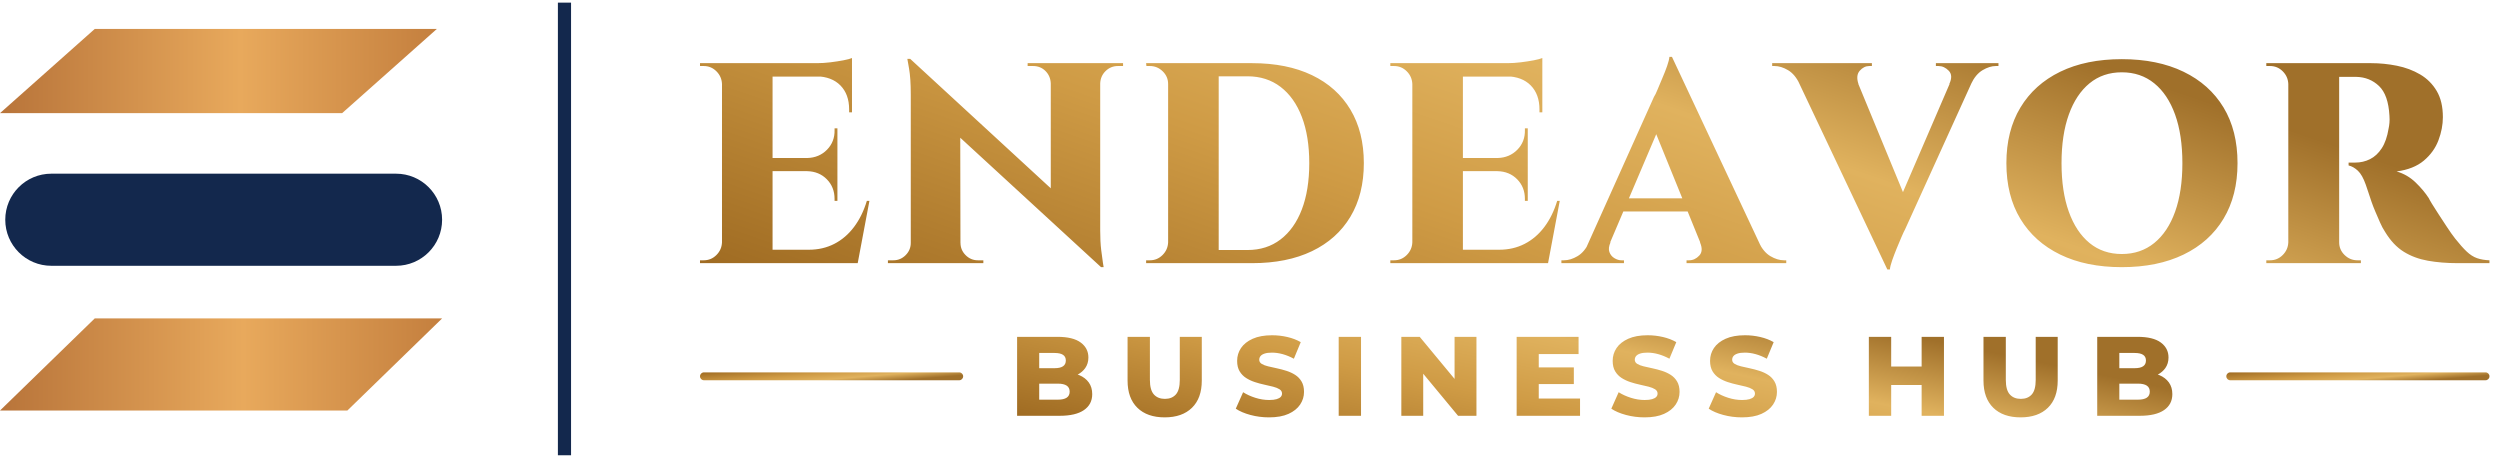
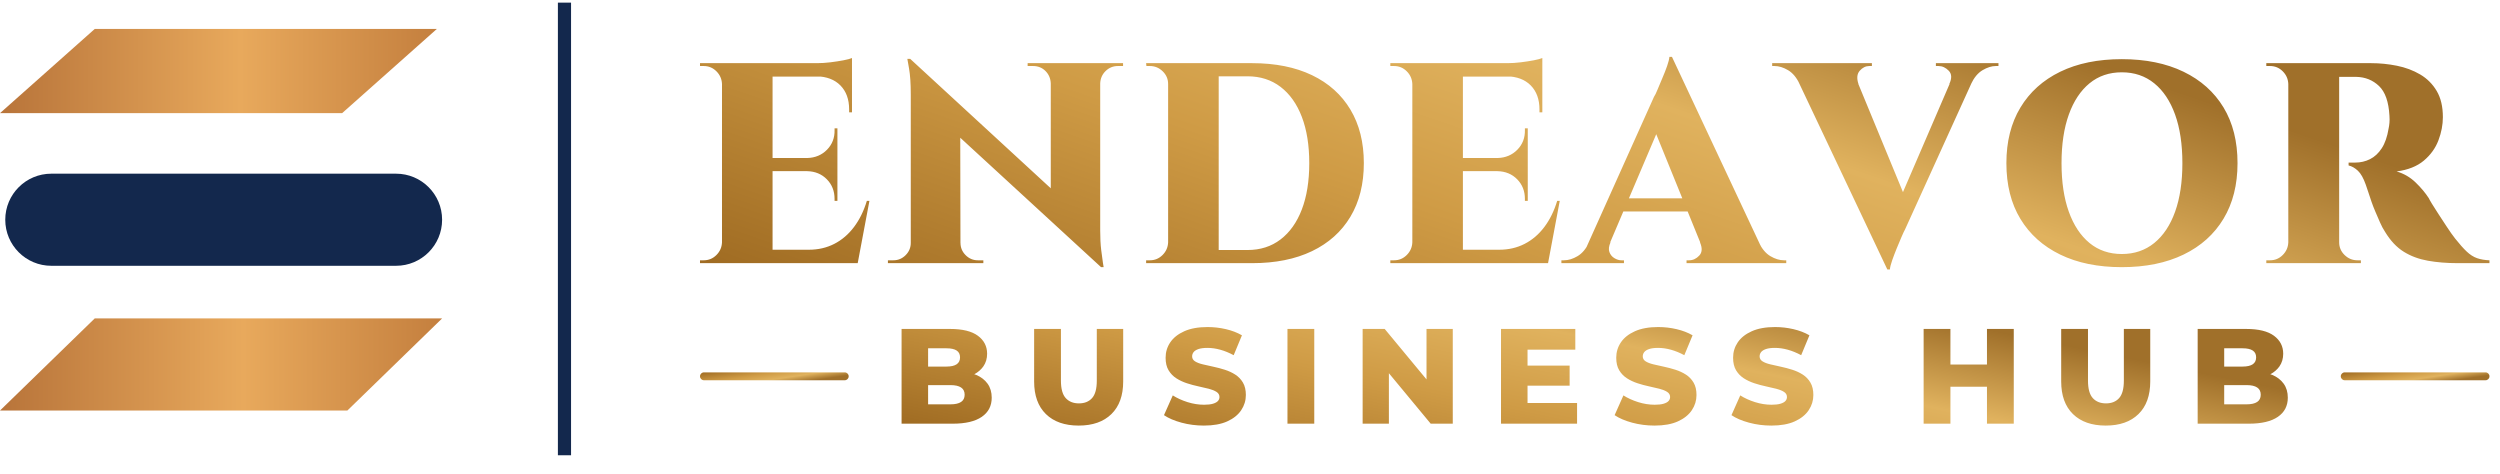
<svg xmlns="http://www.w3.org/2000/svg" viewBox="0 0 950 180" role="img" aria-label="Endeavor Business Hub">
  <defs>
    <linearGradient id="g" x1="0" y1="0" x2="1" y2="0.35">
      <stop offset="0" stop-color="#9f6b22" />
      <stop offset="0.45" stop-color="#cf9b45" />
      <stop offset="0.72" stop-color="#e0b25e" />
      <stop offset="1" stop-color="#a0702a" />
    </linearGradient>
    <linearGradient id="gb" x1="0" y1="0" x2="1" y2="0">
      <stop offset="0" stop-color="#b8743a" />
      <stop offset="0.55" stop-color="#e8a95c" />
      <stop offset="1" stop-color="#c47f3e" />
    </linearGradient>
  </defs>
  <path d="M36 11 H166 L130 43 H0 Z" fill="url(#gb)" />
  <rect x="2" y="66" width="166" height="35" rx="17.5" fill="#13284d" />
  <path d="M36 121 H168 L132 156 H0 Z" fill="url(#gb)" />
  <rect x="212" y="1" width="5" height="172" fill="#13284d" />
  <g fill="url(#g)">
    <path transform="translate(262.09 100.00) scale(0.10857 -0.10857)" d="M290 700V0H113V700ZM552 47 585 0H287V47ZM517 368V322H287V368ZM568 700V653H287V700ZM629 218 588 0H381L417 47Q466 47 506.0 67.5Q546 88 575.0 126.5Q604 165 620 218ZM517 324V218H507V225Q507 266 480.0 293.5Q453 321 411 322V324ZM517 472V366H411V368Q453 369 480.5 397.0Q508 425 507 466V472ZM568 656V528H558V538Q558 591 527.5 622.0Q497 653 443 654V656ZM568 718V689L446 700Q468 700 492.5 703.0Q517 706 538.0 710.0Q559 714 568 718ZM116 73V0H36V10Q36 10 42.5 10.0Q49 10 49 10Q75 10 93.5 28.5Q112 47 113 73ZM116 627H113Q112 653 93.5 671.5Q75 690 49 690Q49 690 42.5 690.0Q36 690 36 690V700H116ZM771.737 715 1427.737 111 1439.737 -14 783.737 589ZM776.737 71V0H693.737V10Q693.737 10 702.737 10.0Q711.737 10 712.737 10Q737.737 10 755.737 28.0Q773.737 46 773.737 71ZM947.737 71Q947.737 46 965.737 28.0Q983.737 10 1008.737 10Q1009.737 10 1018.737 10.0Q1027.737 10 1027.737 10V0H944.737V71ZM771.737 715 946.737 530 947.737 0H773.737V590Q773.737 647 767.737 681.0Q761.737 715 761.737 715ZM1436.737 700V114Q1436.737 75 1440.237 46.0Q1443.737 17 1446.237 1.5Q1448.737 -14 1448.737 -14H1439.737L1263.737 183V700ZM1516.737 700V690Q1516.737 690 1507.737 690.0Q1498.737 690 1498.737 690Q1473.737 690 1455.737 672.5Q1437.737 655 1436.737 629H1433.737V700ZM1182.737 700H1265.737V629H1263.737Q1262.737 655 1245.237 672.5Q1227.737 690 1201.737 690Q1201.737 690 1192.737 690.0Q1183.737 690 1182.737 690ZM1968.474 700Q2090.474 700 2177.974 658.0Q2265.474 616 2312.474 537.5Q2359.474 459 2359.474 350Q2359.474 241 2312.474 162.5Q2265.474 84 2177.974 42.0Q2090.474 0 1968.474 0H1722.474L1721.474 46Q1759.474 46 1794.474 46.0Q1829.474 46 1858.474 46.0Q1887.474 46 1908.474 46.0Q1929.474 46 1940.974 46.0Q1952.474 46 1952.474 46Q2019.474 46 2067.974 83.0Q2116.474 120 2142.474 188.0Q2168.474 256 2168.474 350Q2168.474 444 2142.474 512.0Q2116.474 580 2067.974 617.0Q2019.474 654 1952.474 654Q1952.474 654 1940.474 654.0Q1928.474 654 1905.974 654.0Q1883.474 654 1853.974 654.0Q1824.474 654 1787.974 654.0Q1751.474 654 1711.474 654V700ZM1851.474 700V0H1674.474V700ZM1677.474 73V0H1597.474V10Q1597.474 10 1603.974 10.0Q1610.474 10 1610.474 10Q1636.474 10 1654.974 28.5Q1673.474 47 1674.474 73ZM1677.474 627H1674.474Q1674.474 653 1655.474 671.5Q1636.474 690 1610.474 690Q1610.474 690 1604.474 690.0Q1598.474 690 1598.474 690L1597.474 700H1677.474ZM2706.211 700V0H2529.211V700ZM2968.211 47 3001.211 0H2703.211V47ZM2933.211 368V322H2703.211V368ZM2984.211 700V653H2703.211V700ZM3045.211 218 3004.211 0H2797.211L2833.211 47Q2882.211 47 2922.211 67.5Q2962.211 88 2991.211 126.5Q3020.211 165 3036.211 218ZM2933.211 324V218H2923.211V225Q2923.211 266 2896.211 293.5Q2869.211 321 2827.211 322V324ZM2933.211 472V366H2827.211V368Q2869.211 369 2896.711 397.0Q2924.211 425 2923.211 466V472ZM2984.211 656V528H2974.211V538Q2974.211 591 2943.711 622.0Q2913.211 653 2859.211 654V656ZM2984.211 718V689L2862.211 700Q2884.211 700 2908.711 703.0Q2933.211 706 2954.211 710.0Q2975.211 714 2984.211 718ZM2532.211 73V0H2452.211V10Q2452.211 10 2458.711 10.0Q2465.211 10 2465.211 10Q2491.211 10 2509.711 28.5Q2528.211 47 2529.211 73ZM2532.211 627H2529.211Q2528.211 653 2509.711 671.5Q2491.211 690 2465.211 690Q2465.211 690 2458.711 690.0Q2452.211 690 2452.211 690V700H2532.211ZM3437.947 722 3773.947 6H3563.947L3363.947 498ZM3222.947 73Q3213.947 53 3218.947 39.0Q3223.947 25 3236.447 17.5Q3248.947 10 3260.947 10H3269.947V0H3050.947V10Q3050.947 10 3055.447 10.0Q3059.947 10 3059.947 10Q3082.947 10 3107.447 24.5Q3131.947 39 3147.947 73ZM3437.947 722 3438.947 583 3191.947 3H3114.947L3374.947 582Q3379.947 589 3387.447 607.5Q3394.947 626 3404.447 648.0Q3413.947 670 3420.947 690.0Q3427.947 710 3428.947 722ZM3530.947 227V181H3241.947V227ZM3535.947 73H3741.947Q3757.947 39 3782.447 24.5Q3806.947 10 3829.947 10Q3829.947 10 3833.947 10.0Q3837.947 10 3837.947 10V0H3488.947V10H3497.947Q3517.947 10 3533.447 26.5Q3548.947 43 3535.947 73ZM4191.684 -22 3852.684 694H4062.684L4265.684 202ZM4191.684 -22 4189.684 117 4439.684 697H4516.684L4253.684 118Q4249.684 111 4241.684 92.5Q4233.684 74 4224.684 52.0Q4215.684 30 4208.684 10.0Q4201.684 -10 4200.684 -22ZM4408.684 627Q4422.684 657 4406.684 673.5Q4390.684 690 4370.684 690H4361.684V700H4580.684V690Q4580.684 690 4576.184 690.0Q4571.684 690 4571.684 690Q4549.684 690 4525.184 675.5Q4500.684 661 4484.684 627ZM4090.684 627H3884.684Q3868.684 661 3844.184 675.5Q3819.684 690 3796.684 690Q3796.684 690 3792.684 690.0Q3788.684 690 3788.684 690V700H4137.684V690H4128.684Q4109.684 690 4095.184 673.5Q4080.684 657 4090.684 627ZM5012.421 714Q5137.421 714 5228.421 670.0Q5319.421 626 5368.421 545.0Q5417.421 464 5417.421 350Q5417.421 237 5368.421 155.5Q5319.421 74 5228.421 30.0Q5137.421 -14 5012.421 -14Q4887.421 -14 4796.921 30.0Q4706.421 74 4657.421 155.0Q4608.421 236 4608.421 350Q4608.421 463 4657.421 544.5Q4706.421 626 4796.921 670.0Q4887.421 714 5012.421 714ZM5012.421 32Q5078.421 32 5125.921 70.5Q5173.421 109 5198.921 180.0Q5224.421 251 5224.421 350Q5224.421 449 5198.921 520.0Q5173.421 591 5125.921 629.5Q5078.421 668 5012.421 668Q4946.421 668 4899.421 629.5Q4852.421 591 4826.921 520.0Q4801.421 449 4801.421 350Q4801.421 251 4826.921 180.0Q4852.421 109 4899.421 70.5Q4946.421 32 5012.421 32ZM5760.158 700H5885.158Q5930.158 700 5975.158 691.0Q6020.158 682 6056.658 660.5Q6093.158 639 6114.658 602.5Q6136.158 566 6136.158 511Q6136.158 471 6120.658 430.0Q6105.158 389 6069.658 359.0Q6034.158 329 5974.158 321Q6012.158 310 6040.658 282.5Q6069.158 255 6087.158 227Q6088.158 224 6097.158 209.0Q6106.158 194 6120.658 172.0Q6135.158 150 6150.158 127.0Q6165.158 104 6179.158 86Q6202.158 57 6219.658 40.5Q6237.158 24 6255.658 17.5Q6274.158 11 6299.158 10V0H6188.158Q6131.158 0 6083.658 8.5Q6036.158 17 5999.158 40.0Q5962.158 63 5934.158 109Q5924.158 124 5916.158 142.5Q5908.158 161 5900.158 179.5Q5892.158 198 5886.158 215.5Q5880.158 233 5875.158 248.5Q5870.158 264 5866.158 275Q5854.158 309 5838.658 323.5Q5823.158 338 5806.158 342V352Q5809.158 352 5816.658 352.0Q5824.158 352 5829.158 352Q5857.158 352 5881.158 364.0Q5905.158 376 5922.158 402.0Q5939.158 428 5946.158 471Q5948.158 480 5949.158 491.0Q5950.158 502 5949.158 516Q5945.158 589 5912.658 620.0Q5880.158 651 5833.158 652Q5823.158 652 5811.158 652.0Q5799.158 652 5788.158 652.0Q5777.158 652 5770.158 652Q5770.158 652 5767.658 664.0Q5765.158 676 5762.658 688.0Q5760.158 700 5760.158 700ZM5773.158 700V0H5595.158V700ZM5598.158 73V0H5518.158V10Q5520.158 10 5525.158 10.0Q5530.158 10 5531.158 10Q5557.158 10 5575.658 28.5Q5594.158 47 5595.158 73ZM5598.158 627H5595.158Q5594.158 653 5575.658 671.5Q5557.158 690 5531.158 690Q5530.158 690 5525.158 690.0Q5520.158 690 5518.158 690V700H5598.158ZM5770.158 73H5773.158Q5773.158 47 5792.158 28.5Q5811.158 10 5837.158 10Q5839.158 10 5843.658 10.0Q5848.158 10 5849.158 10V0H5770.158Z" />
-     <rect x="266" y="141.5" width="100" height="3" rx="1.5" />
-     <rect x="846" y="141.5" width="100" height="3" rx="1.5" />
-     <path transform="translate(383.50 158.00) scale(0.04286 -0.04286)" d="M70 0V700H428Q566 700 634.0 649.5Q702 599 702 517Q702 463 674 423Q649 388 607 365Q614 363 620 361Q675 338 705.5 295.5Q736 253 736 192Q736 101 662.5 50.5Q589 0 448 0ZM266 143H432Q483 143 509.5 160.5Q536 178 536.0 214.0Q536 250 509.5 267.5Q483 285 432 285H266ZM266 422H402Q452 422 477.0 439.0Q502 456 502.0 490.0Q502 524 477.0 540.5Q452 557 402 557H266ZM1378.4 -14Q1223.4 -14 1136.4 71.0Q1049.4 156 1049.4 312V700H1247.4V318Q1247.4 228 1282.9 189.0Q1318.4 150 1380.4 150Q1442.4 150 1477.4 189.0Q1512.4 228 1512.4 318V700H1707.4V312Q1707.4 156 1620.4 71.0Q1533.4 -14 1378.4 -14ZM2303.8 -14Q2217.8 -14 2138.3 7.5Q2058.8 29 2008.8 63L2073.8 209Q2120.8 179 2182.3 159.5Q2243.8 140 2304.8 140Q2345.8 140 2370.8 147.5Q2395.8 155 2407.3 167.5Q2418.8 180 2418.8 197Q2418.8 221 2396.8 235.0Q2374.8 249 2339.8 258.0Q2304.8 267 2262.3 276.0Q2219.8 285 2177.3 299.0Q2134.8 313 2099.8 335.5Q2064.8 358 2042.8 394.5Q2020.8 431 2020.8 487Q2020.8 550 2055.3 601.0Q2089.8 652 2158.8 683.0Q2227.8 714 2330.8 714Q2399.8 714 2466.3 698.5Q2532.8 683 2584.8 653L2523.8 506Q2473.8 533 2424.8 546.5Q2375.8 560 2329.8 560Q2288.8 560 2263.8 551.5Q2238.8 543 2227.8 529.0Q2216.8 515 2216.8 497Q2216.8 474 2238.3 460.5Q2259.8 447 2295.3 438.5Q2330.8 430 2373.3 421.0Q2415.8 412 2458.3 398.5Q2500.8 385 2535.8 362.5Q2570.8 340 2592.3 303.5Q2613.8 267 2613.8 212Q2613.8 151 2579.3 99.5Q2544.8 48 2476.3 17.0Q2407.8 -14 2303.8 -14ZM2921.2 0V700H3119.2V0ZM3476.6 0V700H3639.6L3948.6 327V700H4142.6V0H3979.6L3670.6 373V0ZM4499.0 0V700H5048.0V547H4695.0V429H5006.0V281H4695.0V153H5061.0V0ZM5633.4 -14Q5547.4 -14 5467.9 7.5Q5388.4 29 5338.4 63L5403.4 209Q5450.4 179 5511.9 159.5Q5573.4 140 5634.4 140Q5675.4 140 5700.4 147.5Q5725.4 155 5736.9 167.5Q5748.4 180 5748.4 197Q5748.4 221 5726.4 235.0Q5704.4 249 5669.4 258.0Q5634.4 267 5591.9 276.0Q5549.4 285 5506.9 299.0Q5464.4 313 5429.4 335.5Q5394.4 358 5372.4 394.5Q5350.4 431 5350.4 487Q5350.4 550 5384.9 601.0Q5419.4 652 5488.4 683.0Q5557.4 714 5660.4 714Q5729.4 714 5795.9 698.5Q5862.4 683 5914.4 653L5853.4 506Q5803.4 533 5754.4 546.5Q5705.4 560 5659.4 560Q5618.4 560 5593.4 551.5Q5568.4 543 5557.4 529.0Q5546.4 515 5546.4 497Q5546.4 474 5567.9 460.5Q5589.4 447 5624.9 438.5Q5660.4 430 5702.9 421.0Q5745.4 412 5787.9 398.5Q5830.4 385 5865.4 362.5Q5900.4 340 5921.9 303.5Q5943.4 267 5943.4 212Q5943.4 151 5908.9 99.5Q5874.4 48 5805.9 17.0Q5737.4 -14 5633.4 -14ZM6496.8 -14Q6410.8 -14 6331.3 7.5Q6251.8 29 6201.8 63L6266.8 209Q6313.8 179 6375.3 159.5Q6436.8 140 6497.8 140Q6538.8 140 6563.8 147.5Q6588.8 155 6600.3 167.5Q6611.8 180 6611.8 197Q6611.8 221 6589.8 235.0Q6567.8 249 6532.8 258.0Q6497.8 267 6455.3 276.0Q6412.8 285 6370.3 299.0Q6327.8 313 6292.8 335.5Q6257.8 358 6235.8 394.5Q6213.8 431 6213.8 487Q6213.8 550 6248.3 601.0Q6282.8 652 6351.8 683.0Q6420.8 714 6523.8 714Q6592.8 714 6659.3 698.5Q6725.8 683 6777.8 653L6716.8 506Q6666.8 533 6617.8 546.5Q6568.8 560 6522.8 560Q6481.8 560 6456.8 551.5Q6431.8 543 6420.8 529.0Q6409.8 515 6409.8 497Q6409.8 474 6431.3 460.5Q6452.8 447 6488.3 438.5Q6523.8 430 6566.3 421.0Q6608.8 412 6651.3 398.5Q6693.8 385 6728.8 362.5Q6763.8 340 6785.3 303.5Q6806.8 267 6806.8 212Q6806.8 151 6772.3 99.5Q6737.8 48 6669.3 17.0Q6600.8 -14 6496.8 -14ZM8089.6 0V273H7819.6V0H7621.6V700H7819.6V437H8089.6V700H8287.6V0ZM8967 -14Q8812 -14 8725 71.0Q8638 156 8638 312V700H8836V318Q8836 228 8871.5 189.0Q8907 150 8969 150Q9031 150 9066 189.0Q9101 228 9101 318V700H9296V312Q9296 156 9209 71.0Q9122 -14 8967 -14ZM9646.4 0V700H10004.4Q10142.4 700 10210.4 649.5Q10278.4 599 10278.4 517Q10278.4 463 10250.4 423Q10225.4 388 10183.4 365Q10190.4 363 10196.4 361Q10251.4 338 10281.9 295.5Q10312.4 253 10312.4 192Q10312.4 101 10238.9 50.5Q10165.4 0 10024.4 0ZM9842.4 143H10008.4Q10059.4 143 10085.9 160.5Q10112.4 178 10112.4 214.0Q10112.4 250 10085.9 267.5Q10059.4 285 10008.4 285H9842.4ZM9842.4 422H9978.4Q10028.4 422 10053.4 439.0Q10078.4 456 10078.4 490.0Q10078.4 524 10053.4 540.5Q10028.4 557 9978.4 557H9842.4Z" />
+     <rect x="266" y="141.5" width="56.5" height="3" rx="1.5" />
+     <rect x="889.5" y="141.5" width="56.5" height="3" rx="1.5" />
+     <path transform="translate(339.00 161.00) scale(0.05143 -0.05143)" d="M70 0V700H428Q566 700 634.0 649.5Q702 599 702 517Q702 463 674 423Q649 388 607 365Q614 363 620 361Q675 338 705.5 295.5Q736 253 736 192Q736 101 662.5 50.5Q589 0 448 0ZM266 143H432Q483 143 509.5 160.5Q536 178 536.0 214.0Q536 250 509.5 267.5Q483 285 432 285H266ZM266 422H402Q452 422 477.0 439.0Q502 456 502.0 490.0Q502 524 477.0 540.5Q452 557 402 557H266ZM1378.4 -14Q1223.4 -14 1136.4 71.0Q1049.4 156 1049.4 312V700H1247.4V318Q1247.4 228 1282.9 189.0Q1318.4 150 1380.4 150Q1442.4 150 1477.4 189.0Q1512.4 228 1512.4 318V700H1707.4V312Q1707.4 156 1620.4 71.0Q1533.4 -14 1378.4 -14ZM2303.8 -14Q2217.8 -14 2138.3 7.5Q2058.8 29 2008.8 63L2073.8 209Q2120.8 179 2182.3 159.5Q2243.8 140 2304.8 140Q2345.8 140 2370.8 147.5Q2395.8 155 2407.3 167.5Q2418.8 180 2418.8 197Q2418.8 221 2396.8 235.0Q2374.8 249 2339.8 258.0Q2304.8 267 2262.3 276.0Q2219.8 285 2177.3 299.0Q2134.8 313 2099.8 335.5Q2064.8 358 2042.8 394.5Q2020.8 431 2020.8 487Q2020.8 550 2055.3 601.0Q2089.8 652 2158.8 683.0Q2227.8 714 2330.8 714Q2399.8 714 2466.3 698.5Q2532.8 683 2584.8 653L2523.8 506Q2473.8 533 2424.8 546.5Q2375.8 560 2329.8 560Q2288.8 560 2263.8 551.5Q2238.8 543 2227.8 529.0Q2216.8 515 2216.8 497Q2216.8 474 2238.3 460.5Q2259.8 447 2295.3 438.5Q2330.8 430 2373.3 421.0Q2415.8 412 2458.3 398.5Q2500.8 385 2535.8 362.5Q2570.8 340 2592.3 303.5Q2613.8 267 2613.8 212Q2613.8 151 2579.3 99.5Q2544.8 48 2476.3 17.0Q2407.8 -14 2303.8 -14ZM2921.2 0V700H3119.2V0ZM3476.6 0V700H3639.6L3948.6 327V700H4142.6V0H3979.6L3670.6 373V0ZM4499.0 0V700H5048.0V547H4695.0V429H5006.0V281H4695.0V153H5061.0V0ZM5633.4 -14Q5547.4 -14 5467.9 7.5Q5388.4 29 5338.4 63L5403.4 209Q5450.4 179 5511.9 159.5Q5573.4 140 5634.4 140Q5675.4 140 5700.4 147.5Q5725.4 155 5736.9 167.5Q5748.4 180 5748.4 197Q5748.4 221 5726.4 235.0Q5704.4 249 5669.4 258.0Q5634.4 267 5591.9 276.0Q5549.4 285 5506.9 299.0Q5464.4 313 5429.4 335.5Q5394.4 358 5372.4 394.5Q5350.4 431 5350.4 487Q5350.4 550 5384.9 601.0Q5419.4 652 5488.4 683.0Q5557.4 714 5660.4 714Q5729.4 714 5795.9 698.5Q5862.4 683 5914.4 653L5853.4 506Q5803.4 533 5754.4 546.5Q5705.4 560 5659.4 560Q5618.4 560 5593.4 551.5Q5568.4 543 5557.4 529.0Q5546.4 515 5546.4 497Q5546.4 474 5567.9 460.5Q5589.4 447 5624.9 438.5Q5660.4 430 5702.9 421.0Q5745.4 412 5787.9 398.5Q5830.4 385 5865.4 362.5Q5900.4 340 5921.9 303.5Q5943.4 267 5943.4 212Q5943.4 151 5908.9 99.5Q5874.4 48 5805.9 17.0Q5737.4 -14 5633.4 -14ZM6496.8 -14Q6410.8 -14 6331.3 7.5Q6251.8 29 6201.8 63L6266.8 209Q6313.8 179 6375.3 159.5Q6436.8 140 6497.8 140Q6538.8 140 6563.8 147.5Q6588.8 155 6600.3 167.5Q6611.8 180 6611.8 197Q6611.8 221 6589.8 235.0Q6567.8 249 6532.8 258.0Q6497.8 267 6455.3 276.0Q6412.8 285 6370.3 299.0Q6327.8 313 6292.8 335.5Q6257.8 358 6235.8 394.5Q6213.8 431 6213.8 487Q6213.8 550 6248.3 601.0Q6282.8 652 6351.8 683.0Q6420.8 714 6523.8 714Q6592.8 714 6659.3 698.5Q6725.8 683 6777.8 653L6716.8 506Q6666.8 533 6617.8 546.5Q6568.8 560 6522.8 560Q6481.8 560 6456.8 551.5Q6431.8 543 6420.8 529.0Q6409.8 515 6409.8 497Q6409.8 474 6431.3 460.5Q6452.8 447 6488.3 438.5Q6523.8 430 6566.3 421.0Q6608.8 412 6651.3 398.5Q6693.8 385 6728.8 362.5Q6763.8 340 6785.3 303.5Q6806.8 267 6806.8 212Q6806.8 151 6772.3 99.5Q6737.8 48 6669.3 17.0Q6600.8 -14 6496.8 -14ZM8089.6 0V273H7819.6V0H7621.6V700H7819.6V437H8089.6V700H8287.6V0ZM8967 -14Q8812 -14 8725 71.0Q8638 156 8638 312V700H8836V318Q8836 228 8871.5 189.0Q8907 150 8969 150Q9031 150 9066 189.0Q9101 228 9101 318V700H9296V312Q9296 156 9209 71.0Q9122 -14 8967 -14ZM9646.4 0V700H10004.4Q10142.4 700 10210.4 649.5Q10278.4 599 10278.4 517Q10278.4 463 10250.4 423Q10225.4 388 10183.4 365Q10190.4 363 10196.4 361Q10251.4 338 10281.9 295.5Q10312.4 253 10312.4 192Q10312.4 101 10238.9 50.5Q10165.4 0 10024.4 0ZM9842.4 143H10008.4Q10059.4 143 10085.9 160.5Q10112.4 178 10112.4 214.0Q10112.4 250 10085.9 267.5Q10059.4 285 10008.4 285H9842.4ZM9842.4 422H9978.4Q10028.4 422 10053.4 439.0Q10078.4 456 10078.4 490.0Q10078.4 524 10053.4 540.5Q10028.4 557 9978.4 557H9842.4Z" />
  </g>
</svg>
